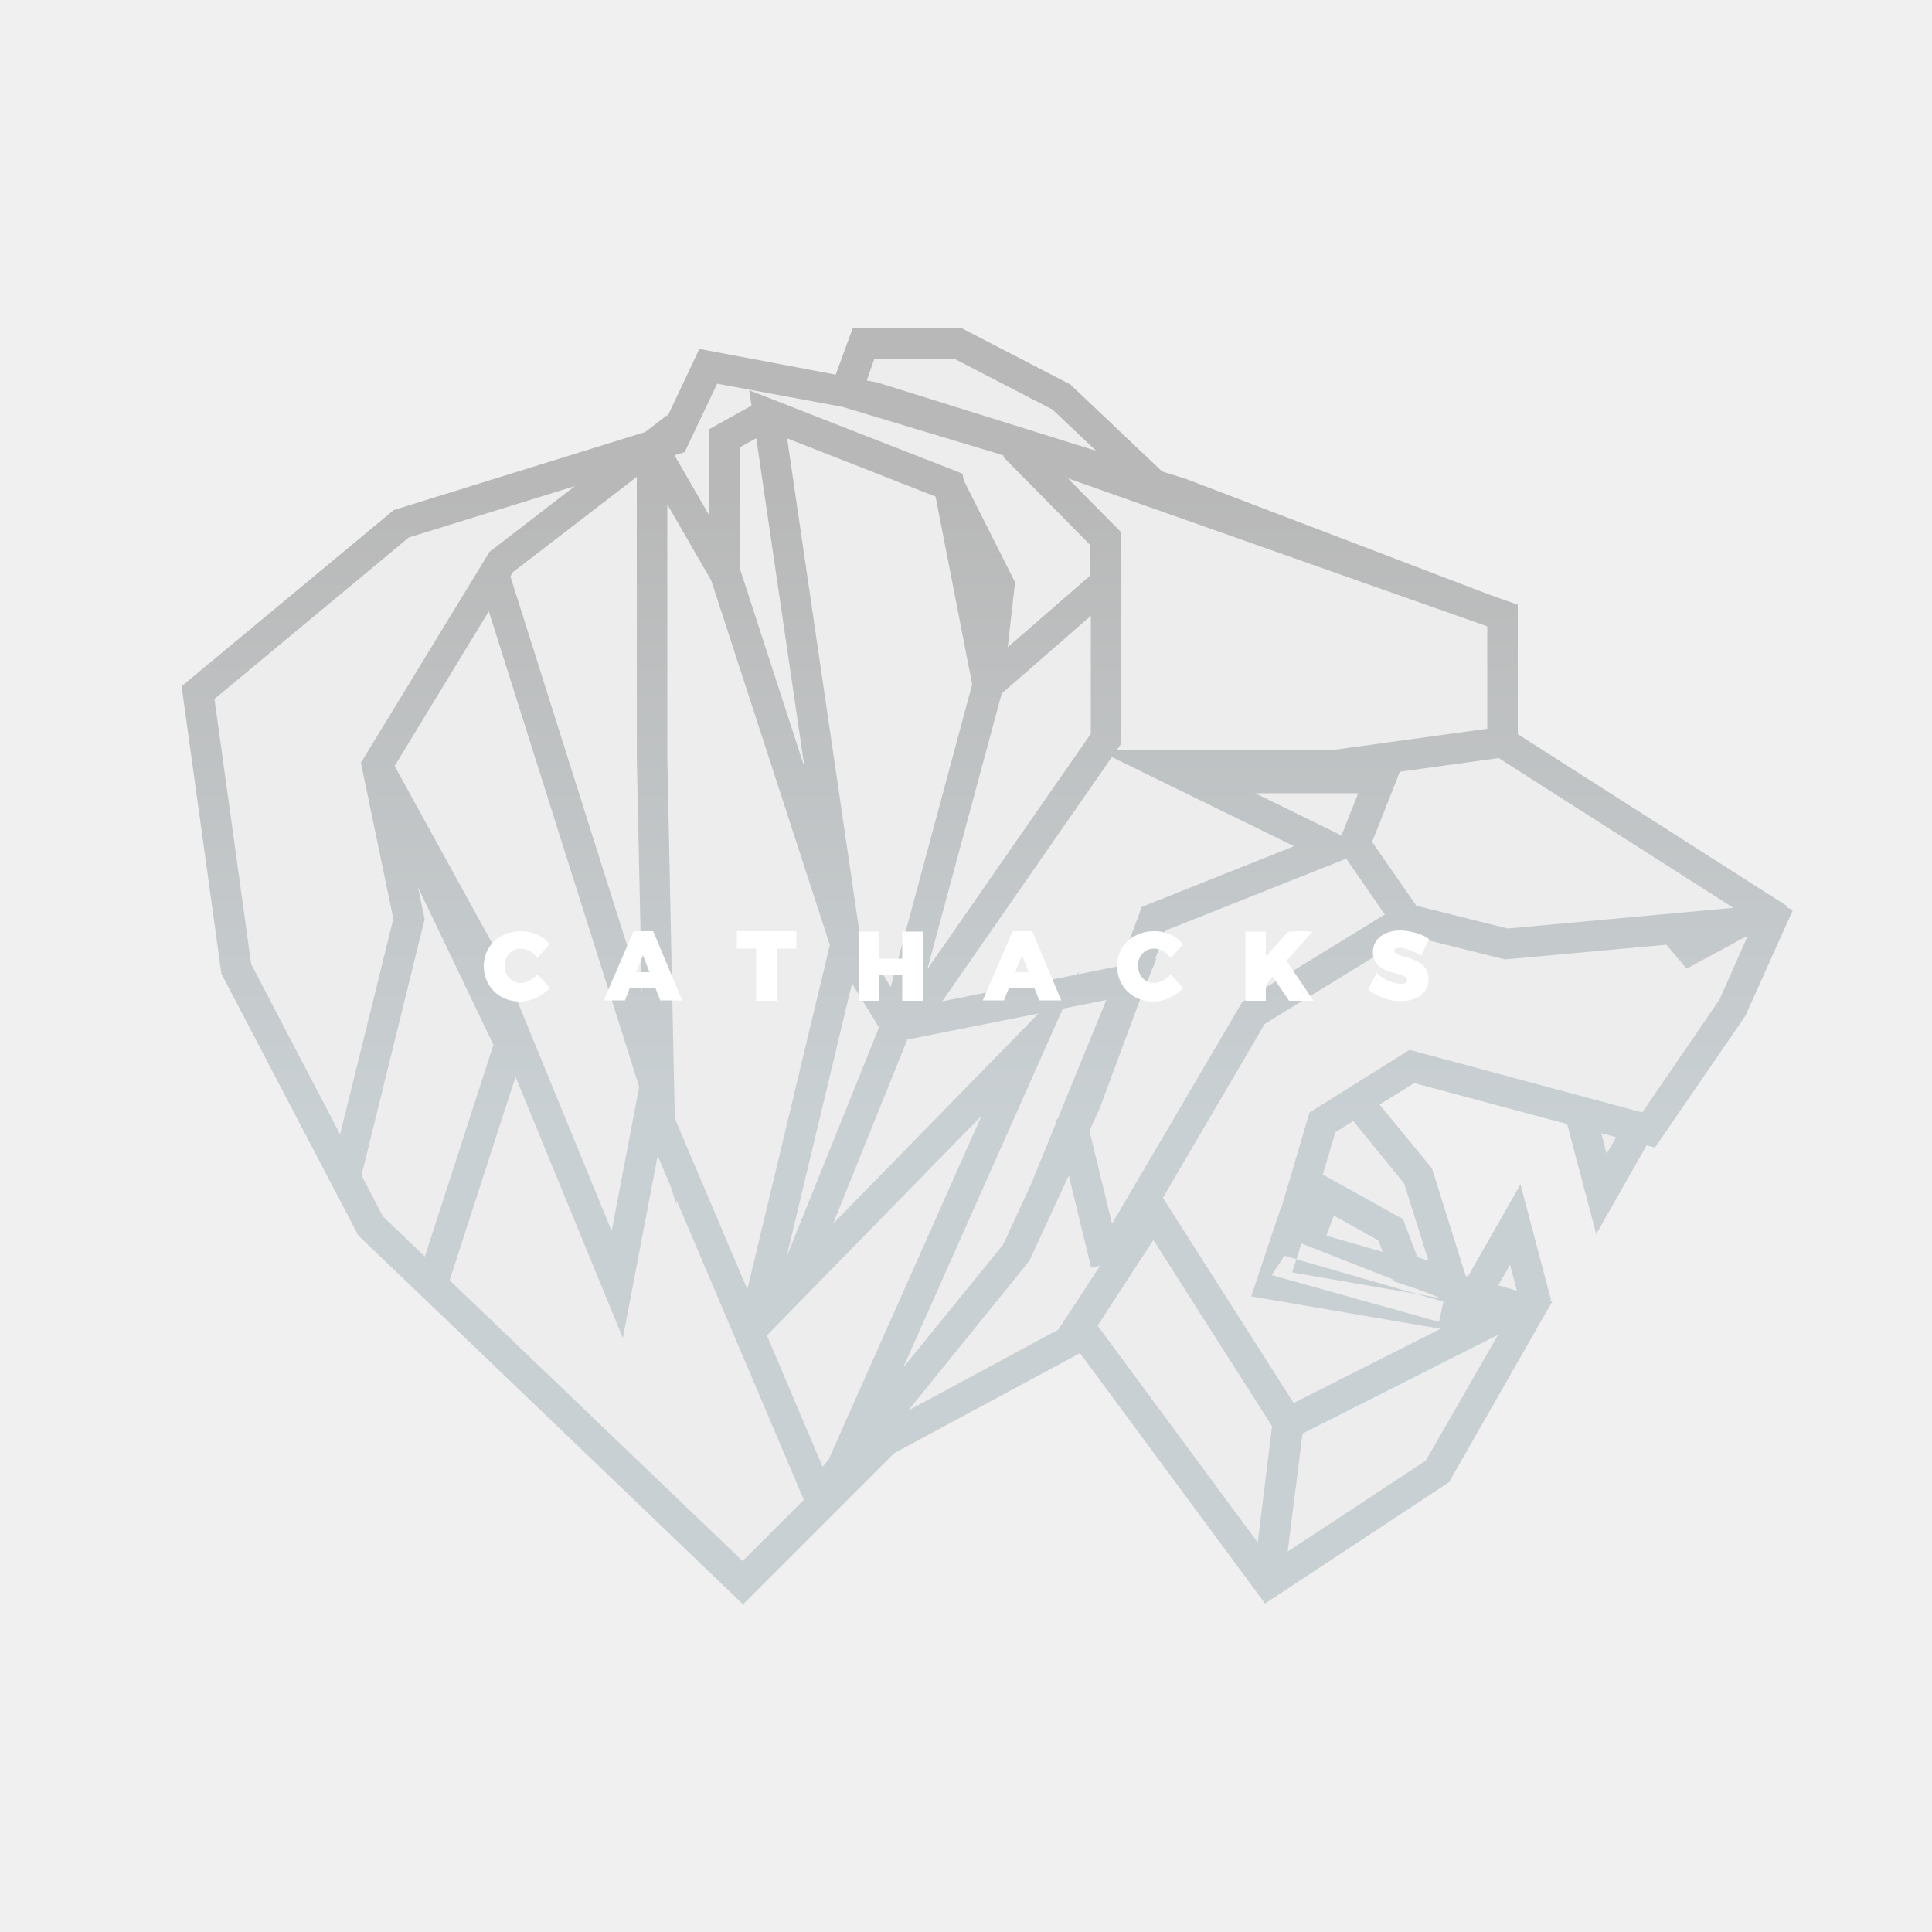
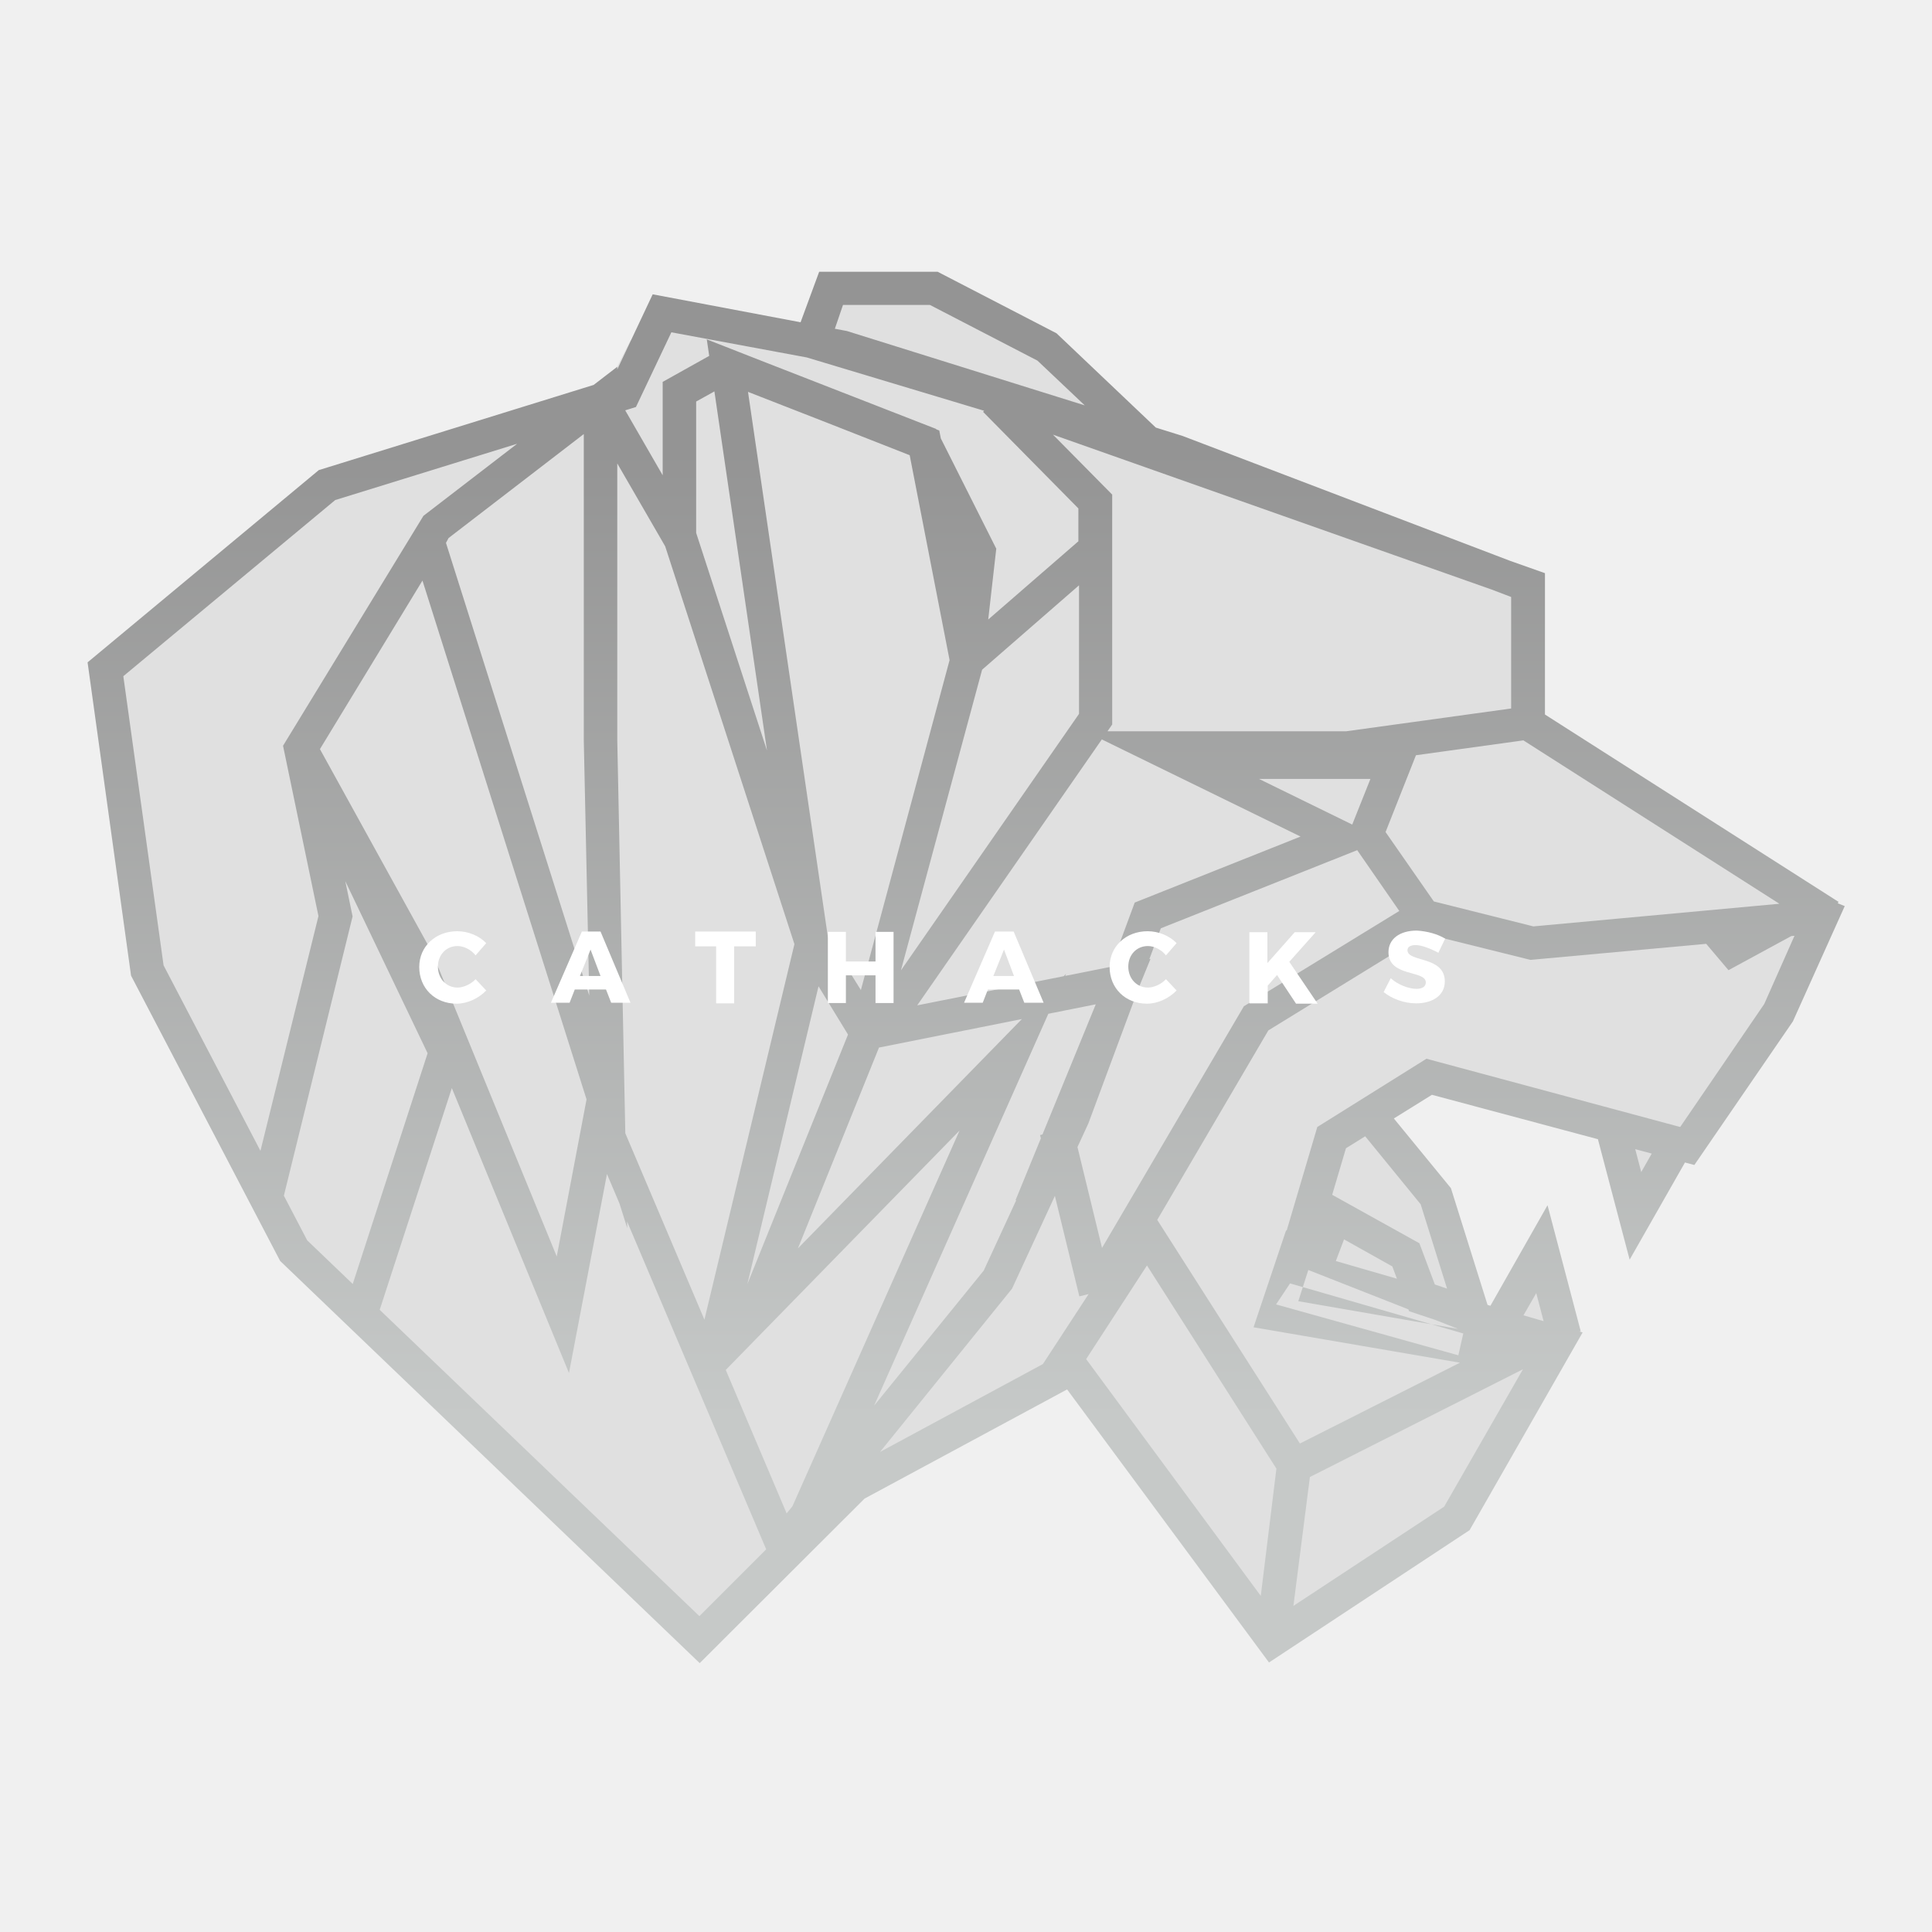
- <svg xmlns="http://www.w3.org/2000/svg" version="1.1" x="0px" y="0px" viewBox="0 0 500 500" enable-background="new 0 0 500 500" xml:space="preserve">
-   <g id="Layer_2">
- </g>
-   <g id="Layer_6">
- </g>
-   <g id="Layer_5">
-     <polygon fill="#EDEDED" points="191.1,408.4 96.5,318.1 61,250 50.6,178.8 105.9,132.9 168.5,115.6 175.8,101.3 185.2,93.7    218.1,103.1 224.9,86.4 250,89.6 277.1,104.2 289.6,120.1 386.1,157.9 389.8,191.8 455.5,234.1 458.1,242.4 425.2,292.5    413.8,311.8 409.6,289.4 366.8,276.3 351.1,284.2 357.9,292.5 369.2,308.7 377.2,335.8 383,332.2 392.9,316.5 395.5,336.9    371.5,383.3 328.7,405.2 280.2,347.3 233.2,371.8  " />
-   </g>
-   <g id="Layer_1">
-     <linearGradient id="SVGID_1_" gradientUnits="userSpaceOnUse" x1="255.477" y1="357" x2="255.477" y2="127.388">
-       <stop offset="3.271244e-04" style="stop-color:#C9D0D3" />
-       <stop offset="0.287" style="stop-color:#C9D0D3" />
-       <stop offset="1" style="stop-color:#B8B8B8" />
+ <svg xmlns="http://www.w3.org/2000/svg" version="1.1" id="Layer_1" x="0px" y="0px" viewBox="0 0 600 600" enable-background="new 0 0 600 600" xml:space="preserve">
+   <path fill="#FFFFFF" d="M436.8,284.7l-2,4.2c-2.2-1.2-5-2.2-6.7-2.2c-1.4,0-2.4,0.5-2.4,1.5c0,3.6,11,1.6,11,9.2  c0,4.2-3.7,6.4-8.4,6.4c-3.5,0-7.1-1.4-9.5-3.3l2.1-4.1c2.1,1.9,5.3,3.1,7.6,3.1c1.7,0,2.7-0.6,2.7-1.9c0-3.7-11-1.5-11-8.9  c0-3.8,3.3-6.3,8.3-6.3C431.6,282.4,434.7,283.3,436.8,284.7z" />
+   <g>
+     <g id="Layer_5_1_">
+       <polygon fill="#E0E0E0" points="215.7,507.6 92,389.5 45.5,300.4 31.9,207.3 104.3,147.2 186.2,124.6 195.7,105.9 208,95.9     251.1,108.2 260,86.4 292.8,90.6 328.3,109.7 344.6,130.5 470.9,179.9 475.7,224.3 561.7,279.6 565.1,290.5 522,356 507.1,381.3     501.6,351.9 445.6,334.8 425.1,345.1 434,356 448.8,377.2 459.2,412.7 466.8,407.9 479.8,387.4 483.2,414.1 451.8,474.8     395.8,503.4 332.3,427.7 270.8,459.8   " />
+     </g>
+     <linearGradient id="SVGID_1_" gradientUnits="userSpaceOnUse" x1="298.5" y1="-197.47" x2="298.5" y2="553.52" gradientTransform="matrix(0.4 0 0 -0.4 180.6 361.4)">
+       <stop offset="3.271244e-04" style="stop-color:#C6C9C8" />
+       <stop offset="1" style="stop-color:#949494" />
    </linearGradient>
-     <path fill="url(#SVGID_1_)" d="M372.4,342.1L329.1,330l5.9-8.9l38.7,15.2L372.4,342.1z M327.3,265l37.3-22.9l24.9,6.2l71.2-6.5   l-0.7-7.9l-69.8,6.4l-26.8-6.7l-41.9,25.7l-38.7,65.9l6.9,4L327.3,265z M220.5,254.5L230,270l56.3-11.2l-19,46.5l7.4,3l24.6-60.2   l-65.3,13L217.3,234l-25.7,107.2l7.7,1.9L220.5,254.5z M99,265.2 M136.3,269.8L126,248.2l2.8-1.5L101,196.2l-7.1,3.6l33.8,70.6   L108,331.2l7.6,2.5L136.3,269.8z M290.2,152.5v-14.7l-24.9-25.2l-5.7,5.6l22.6,22.9v7.8l-21.4,18.6l1.9-16.8l-14.3-28.4l-50-19.5   l-14.9,8.3v22.2l-11.5-19.9l-6.9,4l26.3,45.5v-47.1l7.6-4.2l43.6,17.1l11.9,23.6l-4,34.8L290.2,152.5z M279.3,251.5l-63.7,65.2   l20-49.6l24.2-89.7l-10.7-54.8l-55.2-21.6l14.3,97.6l-16.8-51.7l-7.6,2.5l31.3,96.2l7.7-1.8l-19.1-130.4l38.4,15l9.5,48.7   l-23.5,87.3l-34.9,86.6l60.8-62.2l-43.1,96.9l7.3,3.2L279.3,251.5z M368.3,171.6 M231.4,376.1l48.1-25.9l47.9,64.8l47.6-31.4   l26.8-46.9l-63.7-18.4l7.5-25.3l20.4-12.7l62.3,16.7l23.4-34.1l12.3-27.4l-1.7-0.7l0.2-0.3l-69.7-44.5v-33.3l-86-32.8l-79.7-24.9   L181,90.3l-9.5,20.1l-69.6,21.6L47,177.6l10.3,74.4l35.4,67.7l99.6,95.5L231.4,376.1z M226.6,369.6L192.2,404l-93.1-89.2L65,249.5   l-9.5-68.6l50.3-41.8l71.4-22.1l8.4-17.7l39.5,7.3l79.1,24.7l80.7,30.8v32.2l69.1,44.1l-9,20.3l-20,29.2l-60.2-16.2l-25.9,16.2   l-10.6,35.9l61.6,17.8L369,378l-39.8,26.2l-47.5-64.3L226.6,369.6z M370.6,302.4L354.7,283l-6.2,5l14.9,18.3l6.3,20l-2.9-1   l-3.7-9.8l-22-12.2l-5.9,15.4l7.4,2.8l2.6-6.9l11.5,6.4l4,10.6l21.3,7.1L370.6,302.4z M266.4,326.3l18.1-39.2l17.2-46.3l52.8-21   L318.1,202h27.8l46.9-6.5v-39l-132.8-46.9l-2.6,7.5l127.5,45v26.5l-39.3,5.4h-61.8l51.1,25l-39.4,15.7L277.2,284l-17.6,38.1   l-46.7,57.5l-45.7-107.7l-8.9,46.7l-29.9-72.9l-7.3,3l40.1,97.6l9-47.2l40.7,95.8L266.4,326.3z M172.7,196.1v-88.7l-46,35.4   l-33.3,54.6l8.4,40.4l-16.3,65.9l7.7,1.9l16.7-67.7l-8.1-39.1l24.7-40.6l48.6,153.7L172.7,196.1z M132.7,148.1l32.1-24.7l0,72.7   l1.3,60.6l-34-107.5L132.7,148.1z M277,99.5l-28.2-14.6h-28.1l-7,19.1l99.7,30L277,99.5z M226.3,92.8h20.6l25.5,13.2l11.4,10.8   l-59.6-18L226.3,92.8z M425.6,237.8l10.9,12.9l23.8-12.9 M337.1,371l60.8-30.7l-63.5-11L339,315l-7.5-2.5l-7.7,23l49,8.4l-38,19.2   l-36.2-56.8l-25.1,38.4l6.7,4.3l18.3-28.1l30.7,48.2l-4.9,39.8l7.9,1L337.1,371z M290.2,192.4v-50.2h-7.9v47.7l-48.6,70l6.5,4.5   L290.2,192.4z M427.8,293.5l-6.9-3.9l-5.1,9l-2.9-11.1l-7.7,2l7.9,29.9L427.8,293.5z M401.4,336.4l-7.9-29.9l-14.7,25.8l6.9,3.9   l5.1-8.9l2.9,11.1L401.4,336.4z M290.1,326.2l-9.3-38.3l-7.7,1.9l9.3,38.3L290.1,326.2z M316.7,352 M364,237.8 M353.9,284.3    M367.3,235.5l-12.2-17.6l8.1-20.5h-46.9v7.9h35.2l-5.4,13.6l14.6,21.1L367.3,235.5z M316.4,278.5 M298.6,237.8" />
-     <g>
-       <path fill="none" stroke="#FFFFFF" stroke-miterlimit="10" d="M141.6,244.3l-2.5,2.9c-1.1-1.4-2.8-2.2-4.3-2.2    c-2.7,0-4.7,2.1-4.7,4.9c0,2.8,2,5,4.7,5c1.4,0,3.1-0.8,4.3-2l2.5,2.7c-1.8,1.9-4.5,3.1-7,3.1c-5.1,0-8.9-3.7-8.9-8.7    c0-4.9,3.9-8.5,9-8.5C137.3,241.4,139.9,242.5,141.6,244.3z" />
-       <path fill="none" stroke="#FFFFFF" stroke-miterlimit="10" d="M162.6,255.3l-1.2,3.1H157l7.3-16.9h4.4l7.1,16.9h-4.6l-1.2-3.1    H162.6z M166.4,245.8l-2.5,6.3h4.9L166.4,245.8z" />
-       <path fill="none" stroke="#FFFFFF" stroke-miterlimit="10" d="M200.5,245v13.5h-4.3V245h-5v-3.5h14.4v3.5H200.5z" />
-       <path fill="none" stroke="#FFFFFF" stroke-miterlimit="10" d="M234,258.5v-6.6h-7v6.6h-4.3v-16.9h4.3v7h7v-7h4.3v16.9H234z" />
-       <path fill="none" stroke="#FFFFFF" stroke-miterlimit="10" d="M260.7,255.3l-1.2,3.1h-4.4l7.3-16.9h4.4l7.1,16.9h-4.6l-1.2-3.1    H260.7z M264.5,245.8l-2.5,6.3h4.9L264.5,245.8z" />
-       <path fill="none" stroke="#FFFFFF" stroke-miterlimit="10" d="M305.5,244.3l-2.5,2.9c-1.1-1.4-2.8-2.2-4.3-2.2    c-2.7,0-4.7,2.1-4.7,4.9c0,2.8,2,5,4.7,5c1.4,0,3.1-0.8,4.3-2l2.5,2.7c-1.8,1.9-4.5,3.1-7,3.1c-5.1,0-8.9-3.7-8.9-8.7    c0-4.9,3.9-8.5,9-8.5C301.2,241.4,303.8,242.5,305.5,244.3z" />
-       <path fill="none" stroke="#FFFFFF" stroke-miterlimit="10" d="M329.3,251.8l-2.2,2.5v4.2h-4.3v-16.9h4.3v7.3l6.5-7.3h5l-6.3,7    l6.7,9.9h-5.1L329.3,251.8z" />
-       <path fill="none" stroke="#FFFFFF" stroke-miterlimit="10" d="M369.2,243.2l-1.6,3.4c-1.8-1-4-1.8-5.4-1.8c-1.1,0-1.9,0.4-1.9,1.2    c0,2.9,8.9,1.3,8.9,7.4c0,3.4-3,5.2-6.8,5.2c-2.8,0-5.7-1.1-7.7-2.7l1.7-3.3c1.7,1.5,4.3,2.5,6.1,2.5c1.4,0,2.2-0.5,2.2-1.5    c0-3-8.9-1.2-8.9-7.2c0-3.1,2.7-5.1,6.7-5.1C365,241.4,367.5,242.1,369.2,243.2z" />
-     </g>
-   </g>
-   <g id="Layer_4">
-     <path fill="none" stroke="#FFFFFF" stroke-width="4" stroke-miterlimit="10" d="M140.6,254.6c0,0-4.9,4.5-9.8,1.2   c-4.8-3.3-2.1-9.1-2.1-9.1s4-5,7.8-3c1.2,0.6,1.1,0.3,1.8,0.6c1.5,0.6,2.1,1.3,2.1,1.3" />
-     <line fill="none" stroke="#FFFFFF" stroke-width="4" stroke-miterlimit="10" x1="198.3" y1="258.5" x2="198.3" y2="241.5" />
-     <line fill="none" stroke="#FFFFFF" stroke-width="4" stroke-miterlimit="10" x1="191.1" y1="243.4" x2="205.6" y2="243.4" />
-     <line fill="none" stroke="#FFFFFF" stroke-width="4.2" stroke-miterlimit="10" x1="224.8" y1="258.5" x2="224.8" y2="241.5" />
-     <line fill="none" stroke="#FFFFFF" stroke-width="4.2" stroke-miterlimit="10" x1="235.9" y1="258.5" x2="235.9" y2="241.5" />
-     <line fill="none" stroke="#FFFFFF" stroke-width="3.2" stroke-miterlimit="10" x1="225.9" y1="250" x2="235.3" y2="250" />
-     <path fill="none" stroke="#FFFFFF" stroke-width="4" stroke-miterlimit="10" d="M304.6,254.5c0,0-4.9,4.5-9.8,1.2   c-4.8-3.3-2.1-9.1-2.1-9.1s4-5,7.8-3c1.2,0.6,1.1,0.3,1.8,0.6c1.5,0.6,2.1,1.3,2.1,1.3" />
-     <line fill="none" stroke="#FFFFFF" stroke-width="4" stroke-miterlimit="10" x1="324.9" y1="258.5" x2="324.9" y2="241.5" />
-     <line fill="none" stroke="#FFFFFF" stroke-width="4" stroke-miterlimit="10" x1="325.9" y1="253.8" x2="334.8" y2="242.7" />
-     <line fill="none" stroke="#FFFFFF" stroke-width="4" stroke-miterlimit="10" x1="330.8" y1="249.5" x2="335.6" y2="257.9" />
-     <path fill="none" stroke="#FFFFFF" stroke-width="4" stroke-miterlimit="10" d="M355.9,254.5c0,0,4.4,3.7,9,1.9   c0,0,6.6-3.7-2.9-6.9c0,0-6.3-1-3-5.4c0,0,3.5-2.5,9.4,0.8" />
-     <line fill="none" stroke="#FFFFFF" stroke-width="4" stroke-miterlimit="10" x1="159.6" y1="257.9" x2="166.4" y2="242" />
-     <line fill="none" stroke="#FFFFFF" stroke-width="4" stroke-miterlimit="10" x1="173.3" y1="257.6" x2="166.8" y2="242" />
-     <line fill="none" stroke="#FFFFFF" stroke-width="3" stroke-miterlimit="10" x1="162.6" y1="253.7" x2="170.4" y2="253.7" />
-     <polyline fill="none" stroke="#FFFFFF" stroke-miterlimit="10" points="159.8,255.2 158,257.9 160.1,257.9  " />
-     <polyline fill="none" stroke="#FFFFFF" stroke-miterlimit="10" points="174.1,256.6 175.2,258.2 173,257.6 172.2,257.9  " />
-     <line fill="none" stroke="#FFFFFF" stroke-width="4" stroke-miterlimit="10" x1="257.8" y1="257.8" x2="264.6" y2="241.9" />
-     <line fill="none" stroke="#FFFFFF" stroke-width="4" stroke-miterlimit="10" x1="271.5" y1="257.5" x2="265.1" y2="241.9" />
-     <line fill="none" stroke="#FFFFFF" stroke-width="3" stroke-miterlimit="10" x1="260.8" y1="253.6" x2="268.7" y2="253.6" />
-     <polyline fill="none" stroke="#FFFFFF" stroke-miterlimit="10" points="258,255.1 256.3,257.8 258.3,257.8  " />
-     <polyline fill="none" stroke="#FFFFFF" stroke-miterlimit="10" points="272.4,256.5 273.4,258.1 271.3,257.5 270.4,257.8  " />
-     <polyline fill="none" stroke="#FFFFFF" stroke-miterlimit="10" points="335.4,243.8 337.5,241.5 335.1,241.5 333.9,242.3    336.1,242 334.8,243.1  " />
-     <polyline fill="none" stroke="#FFFFFF" stroke-miterlimit="10" points="338,258.1 336.1,256.7 335.3,257.9 337.3,257.9  " />
-   </g>
-   <g id="Layer_3" display="none">
-     <g display="inline">
-       <path fill="#FFFFFF" d="M141.6,244.3l-2.5,2.9c-1.1-1.4-2.8-2.2-4.3-2.2c-2.7,0-4.7,2.1-4.7,4.9c0,2.8,2,5,4.7,5    c1.4,0,3.1-0.8,4.3-2l2.5,2.7c-1.8,1.9-4.5,3.1-7,3.1c-5.1,0-8.9-3.7-8.9-8.7c0-4.9,3.9-8.5,9-8.5    C137.3,241.4,139.9,242.5,141.6,244.3z" />
-       <path fill="#FFFFFF" d="M162.6,255.3l-1.2,3.1H157l7.3-16.9h4.4l7.1,16.9h-4.6l-1.2-3.1H162.6z M166.4,245.8l-2.5,6.3h4.9    L166.4,245.8z" />
-       <path fill="#FFFFFF" d="M200.5,245v13.5h-4.3V245h-5v-3.5h14.4v3.5H200.5z" />
-       <path fill="#FFFFFF" d="M234,258.5v-6.6h-7v6.6h-4.3v-16.9h4.3v7h7v-7h4.3v16.9H234z" />
-       <path fill="#FFFFFF" d="M260.7,255.3l-1.2,3.1h-4.4l7.3-16.9h4.4l7.1,16.9h-4.6l-1.2-3.1H260.7z M264.5,245.8l-2.5,6.3h4.9    L264.5,245.8z" />
-       <path fill="#FFFFFF" d="M305.5,244.3l-2.5,2.9c-1.1-1.4-2.8-2.2-4.3-2.2c-2.7,0-4.7,2.1-4.7,4.9c0,2.8,2,5,4.7,5    c1.4,0,3.1-0.8,4.3-2l2.5,2.7c-1.8,1.9-4.5,3.1-7,3.1c-5.1,0-8.9-3.7-8.9-8.7c0-4.9,3.9-8.5,9-8.5    C301.2,241.4,303.8,242.5,305.5,244.3z" />
-       <path fill="#FFFFFF" d="M329.3,251.8l-2.2,2.5v4.2h-4.3v-16.9h4.3v7.3l6.5-7.3h5l-6.3,7l6.7,9.9h-5.1L329.3,251.8z" />
-       <path fill="#FFFFFF" d="M369.2,243.2l-1.6,3.4c-1.8-1-4-1.8-5.4-1.8c-1.1,0-1.9,0.4-1.9,1.2c0,2.9,8.9,1.3,8.9,7.4    c0,3.4-3,5.2-6.8,5.2c-2.8,0-5.7-1.1-7.7-2.7l1.7-3.3c1.7,1.5,4.3,2.5,6.1,2.5c1.4,0,2.2-0.5,2.2-1.5c0-3-8.9-1.2-8.9-7.2    c0-3.1,2.7-5.1,6.7-5.1C365,241.4,367.5,242.1,369.2,243.2z" />
-     </g>
+     <path fill="url(#SVGID_1_)" d="M452.9,420.9l-56.6-15.8l7.7-11.6l50.6,19.9L452.9,420.9z M393.9,320l48.8-30l32.6,8.1l93.1-8.5   l-0.9-10.3l-91.3,8.4l-35.1-8.8l-54.8,33.6l-50.6,86.2l9,5.2L393.9,320z M254.2,306.3l12.4,20.3l73.7-14.7l-24.9,60.8l9.7,3.9   l32.2-78.8l-85.4,17L250,279.5l-33.6,140.2l10.1,2.5L254.2,306.3z M144.1,326.3L130.6,298l3.7-2L97.9,230l-9.3,4.7l44.2,92.4   L107,406.6l9.9,3.3L144.1,326.3z M345.4,172.8v-19.2l-32.6-33l-7.5,7.3l29.6,30v10.2l-28,24.3l2.5-22l-18.7-37.2l-65.4-25.5   l-19.5,10.9v29l-15-26l-9,5.2l34.4,59.5v-61.6l9.9-5.5l57,22.4l15.6,30.9l-5.2,45.5L345.4,172.8z M331.1,302.4l-83.3,85.3   l26.2-64.9l31.7-117.4l-14-71.7l-72.2-28.3l18.7,127.7l-22-67.6l-9.9,3.3l40.9,125.9l10.1-2.4l-25-170.6l50.2,19.6l12.4,63.7   l-30.7,114.2l-45.7,113.3l79.5-81.4l-56.4,126.8l9.6,4.2L331.1,302.4z M268.5,465.4l62.9-33.9l62.7,84.8l62.3-41.1l35.1-61.4   l-83.3-24.1l9.8-33.1l26.7-16.6l81.5,21.8l30.6-44.6l16.1-35.8l-2.2-0.9l0.3-0.4l-91.2-58.2v-43.6l-112.5-42.9l-104.3-32.6   l-60.3-11.4l-12.4,26.3L99,146l-71.8,59.7L40.7,303L87,391.6l130.3,124.9L268.5,465.4z M262.2,456.9l-45,45L95.4,385.2l-44.6-85.4   L38.3,210l65.8-54.7l93.4-28.9l11-23.2l51.7,9.6l103.5,32.3l105.6,40.3v42.1l90.4,57.7l-11.8,26.6L521.8,350L443,328.8L409.1,350   l-13.9,47l80.6,23.3l-27.3,47.6l-52.1,34.3L334.3,418L262.2,456.9z M450.6,369l-20.8-25.4l-8.1,6.5l19.5,23.9l8.2,26.2l-3.8-1.3   l-4.8-12.8l-28.8-16l-7.7,20.1l9.7,3.7l3.4-9l15,8.4l5.2,13.9l27.9,9.3L450.6,369z M314.3,400.2l23.7-51.3l22.5-60.6l69.1-27.5   l-47.6-23.3h36.4l61.4-8.5v-51l-173.7-61.4l-3.4,9.8l166.8,58.9v34.7l-51.4,7.1H337l66.9,32.7l-51.5,20.5l-23.9,64.5l-23,49.8   L244.3,470l-59.8-140.9l-11.6,61.1l-39.1-95.4l-9.6,3.9l52.5,127.7l11.8-61.8L241.7,490L314.3,400.2z M191.7,229.9v-116l-60.2,46.3   l-43.6,71.4l11,52.9l-21.3,86.2l10.1,2.5l21.8-88.6l-10.6-51.2l32.3-53.1l63.6,201.1L191.7,229.9z M139.3,167.1l42-32.3v95.1   l1.7,79.3l-44.5-140.6L139.3,167.1z M328.1,103.5l-36.9-19.1h-36.8l-9.2,25l130.4,39.2L328.1,103.5z M261.8,94.7h27l33.4,17.3   l14.9,14.1l-78-23.5L261.8,94.7z M522.5,284.4l14.3,16.9l31.1-16.9 M406.8,458.7l79.5-40.2l-83.1-14.4l6-18.7l-9.8-3.3l-10.1,30.1   l64.1,11l-49.7,25.1l-47.4-74.3l-32.8,50.2l8.8,5.6l23.9-36.8l40.2,63.1l-6.4,52.1l10.3,1.3L406.8,458.7z M345.4,225v-65.7h-10.3   v62.4l-63.6,91.6l8.5,5.9L345.4,225z M525.4,357.3l-9-5.1l-6.7,11.8l-3.8-14.5l-10.1,2.6l10.3,39.1L525.4,357.3z M490.9,413.4   l-10.3-39.1l-19.2,33.8l9,5.1l6.7-11.6l3.8,14.5L490.9,413.4z M345.3,400.1L333.1,350l-10.1,2.5l12.2,50.1L345.3,400.1z    M446.3,281.4l-16-23l10.6-26.8h-61.4v10.3h46.1l-7.1,17.8l19.1,27.6L446.3,281.4z" />
+     <path fill="#FFFFFF" d="M151,292.9l-3.3,3.8c-1.4-1.8-3.7-2.9-5.6-2.9c-3.5,0-6.1,2.7-6.1,6.4s2.6,6.5,6.1,6.5c1.8,0,4.1-1,5.6-2.6   l3.3,3.5c-2.4,2.5-5.9,4.1-9.2,4.1c-6.7,0-11.6-4.8-11.6-11.4c0-6.4,5.1-11.1,11.8-11.1C145.4,289.2,148.8,290.6,151,292.9z" />
+     <path fill="#FFFFFF" d="M178.5,307.3l-1.6,4.1h-5.8l9.6-22.1h5.8l9.3,22.1h-6l-1.6-4.1C188.1,307.3,178.5,307.3,178.5,307.3z    M183.4,294.9l-3.3,8.2h6.4L183.4,294.9z" />
+     <path fill="#FFFFFF" d="M228,293.9v17.7h-5.6v-17.7h-6.5v-4.6h18.8v4.6H228z" />
+     <path fill="#FFFFFF" d="M271.9,311.5v-8.6h-9.2v8.6h-5.6v-22.1h5.6v9.2h9.2v-9.2h5.6v22.1H271.9z" />
+     <path fill="#FFFFFF" d="M306.8,307.3l-1.6,4.1h-5.8l9.6-22.1h5.8l9.3,22.1h-6l-1.6-4.1C316.5,307.3,306.8,307.3,306.8,307.3z    M311.8,294.9l-3.3,8.2h6.4L311.8,294.9z" />
+     <path fill="#FFFFFF" d="M365.4,292.9l-3.3,3.8c-1.4-1.8-3.7-2.9-5.6-2.9c-3.5,0-6.1,2.7-6.1,6.4s2.6,6.5,6.1,6.5   c1.8,0,4.1-1,5.6-2.6l3.3,3.5c-2.4,2.5-5.9,4.1-9.2,4.1c-6.7,0-11.6-4.8-11.6-11.4c0-6.4,5.1-11.1,11.8-11.1   C359.8,289.2,363.2,290.6,365.4,292.9z" />
+     <path fill="#FFFFFF" d="M396.6,302.8l-2.9,3.3v5.5H388v-22.1h5.6v9.6l8.5-9.6h6.5l-8.2,9.2l8.8,13h-6.7L396.6,302.8z" />
+     <path fill="#FFFFFF" d="M448.8,291.5l-2.1,4.4c-2.4-1.3-5.2-2.4-7.1-2.4c-1.4,0-2.5,0.5-2.5,1.6c0,3.8,11.6,1.7,11.6,9.7   c0,4.4-3.9,6.8-8.9,6.8c-3.7,0-7.5-1.4-10.1-3.5l2.2-4.3c2.2,2,5.6,3.3,8,3.3c1.8,0,2.9-0.7,2.9-2c0-3.9-11.6-1.6-11.6-9.4   c0-4.1,3.5-6.7,8.8-6.7C443.3,289.2,446.5,290.1,448.8,291.5z" />
  </g>
</svg>
